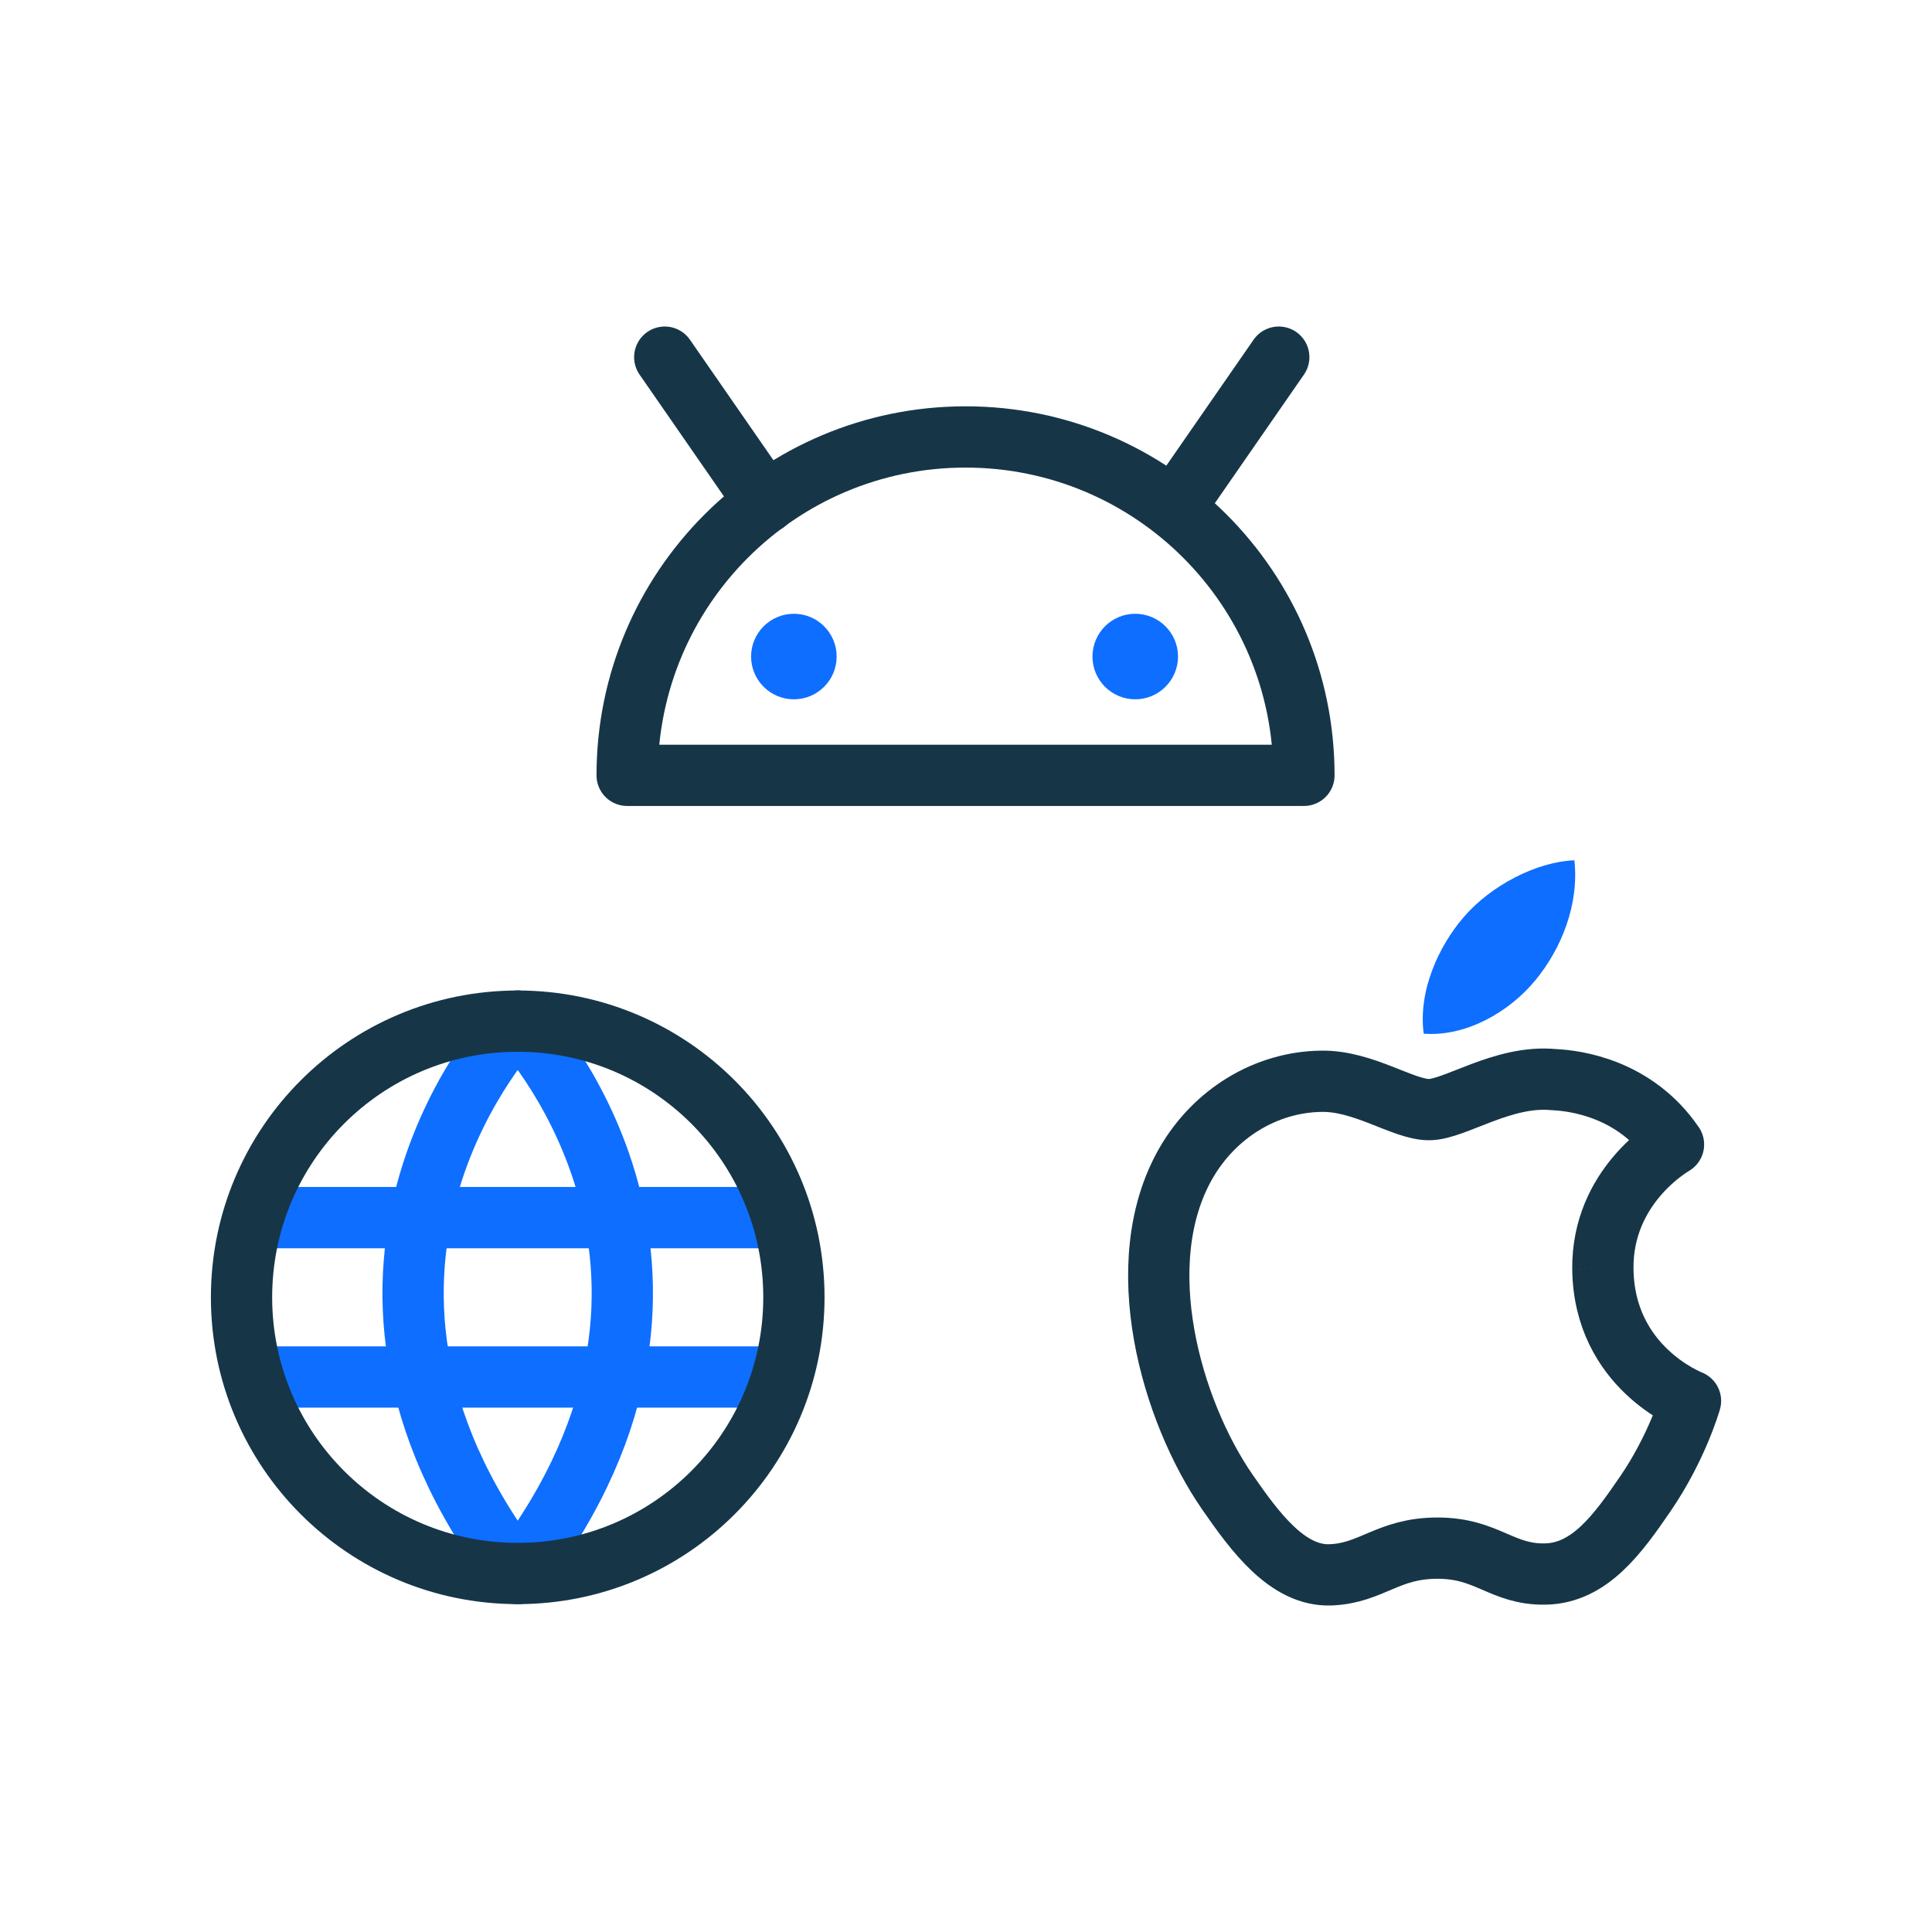
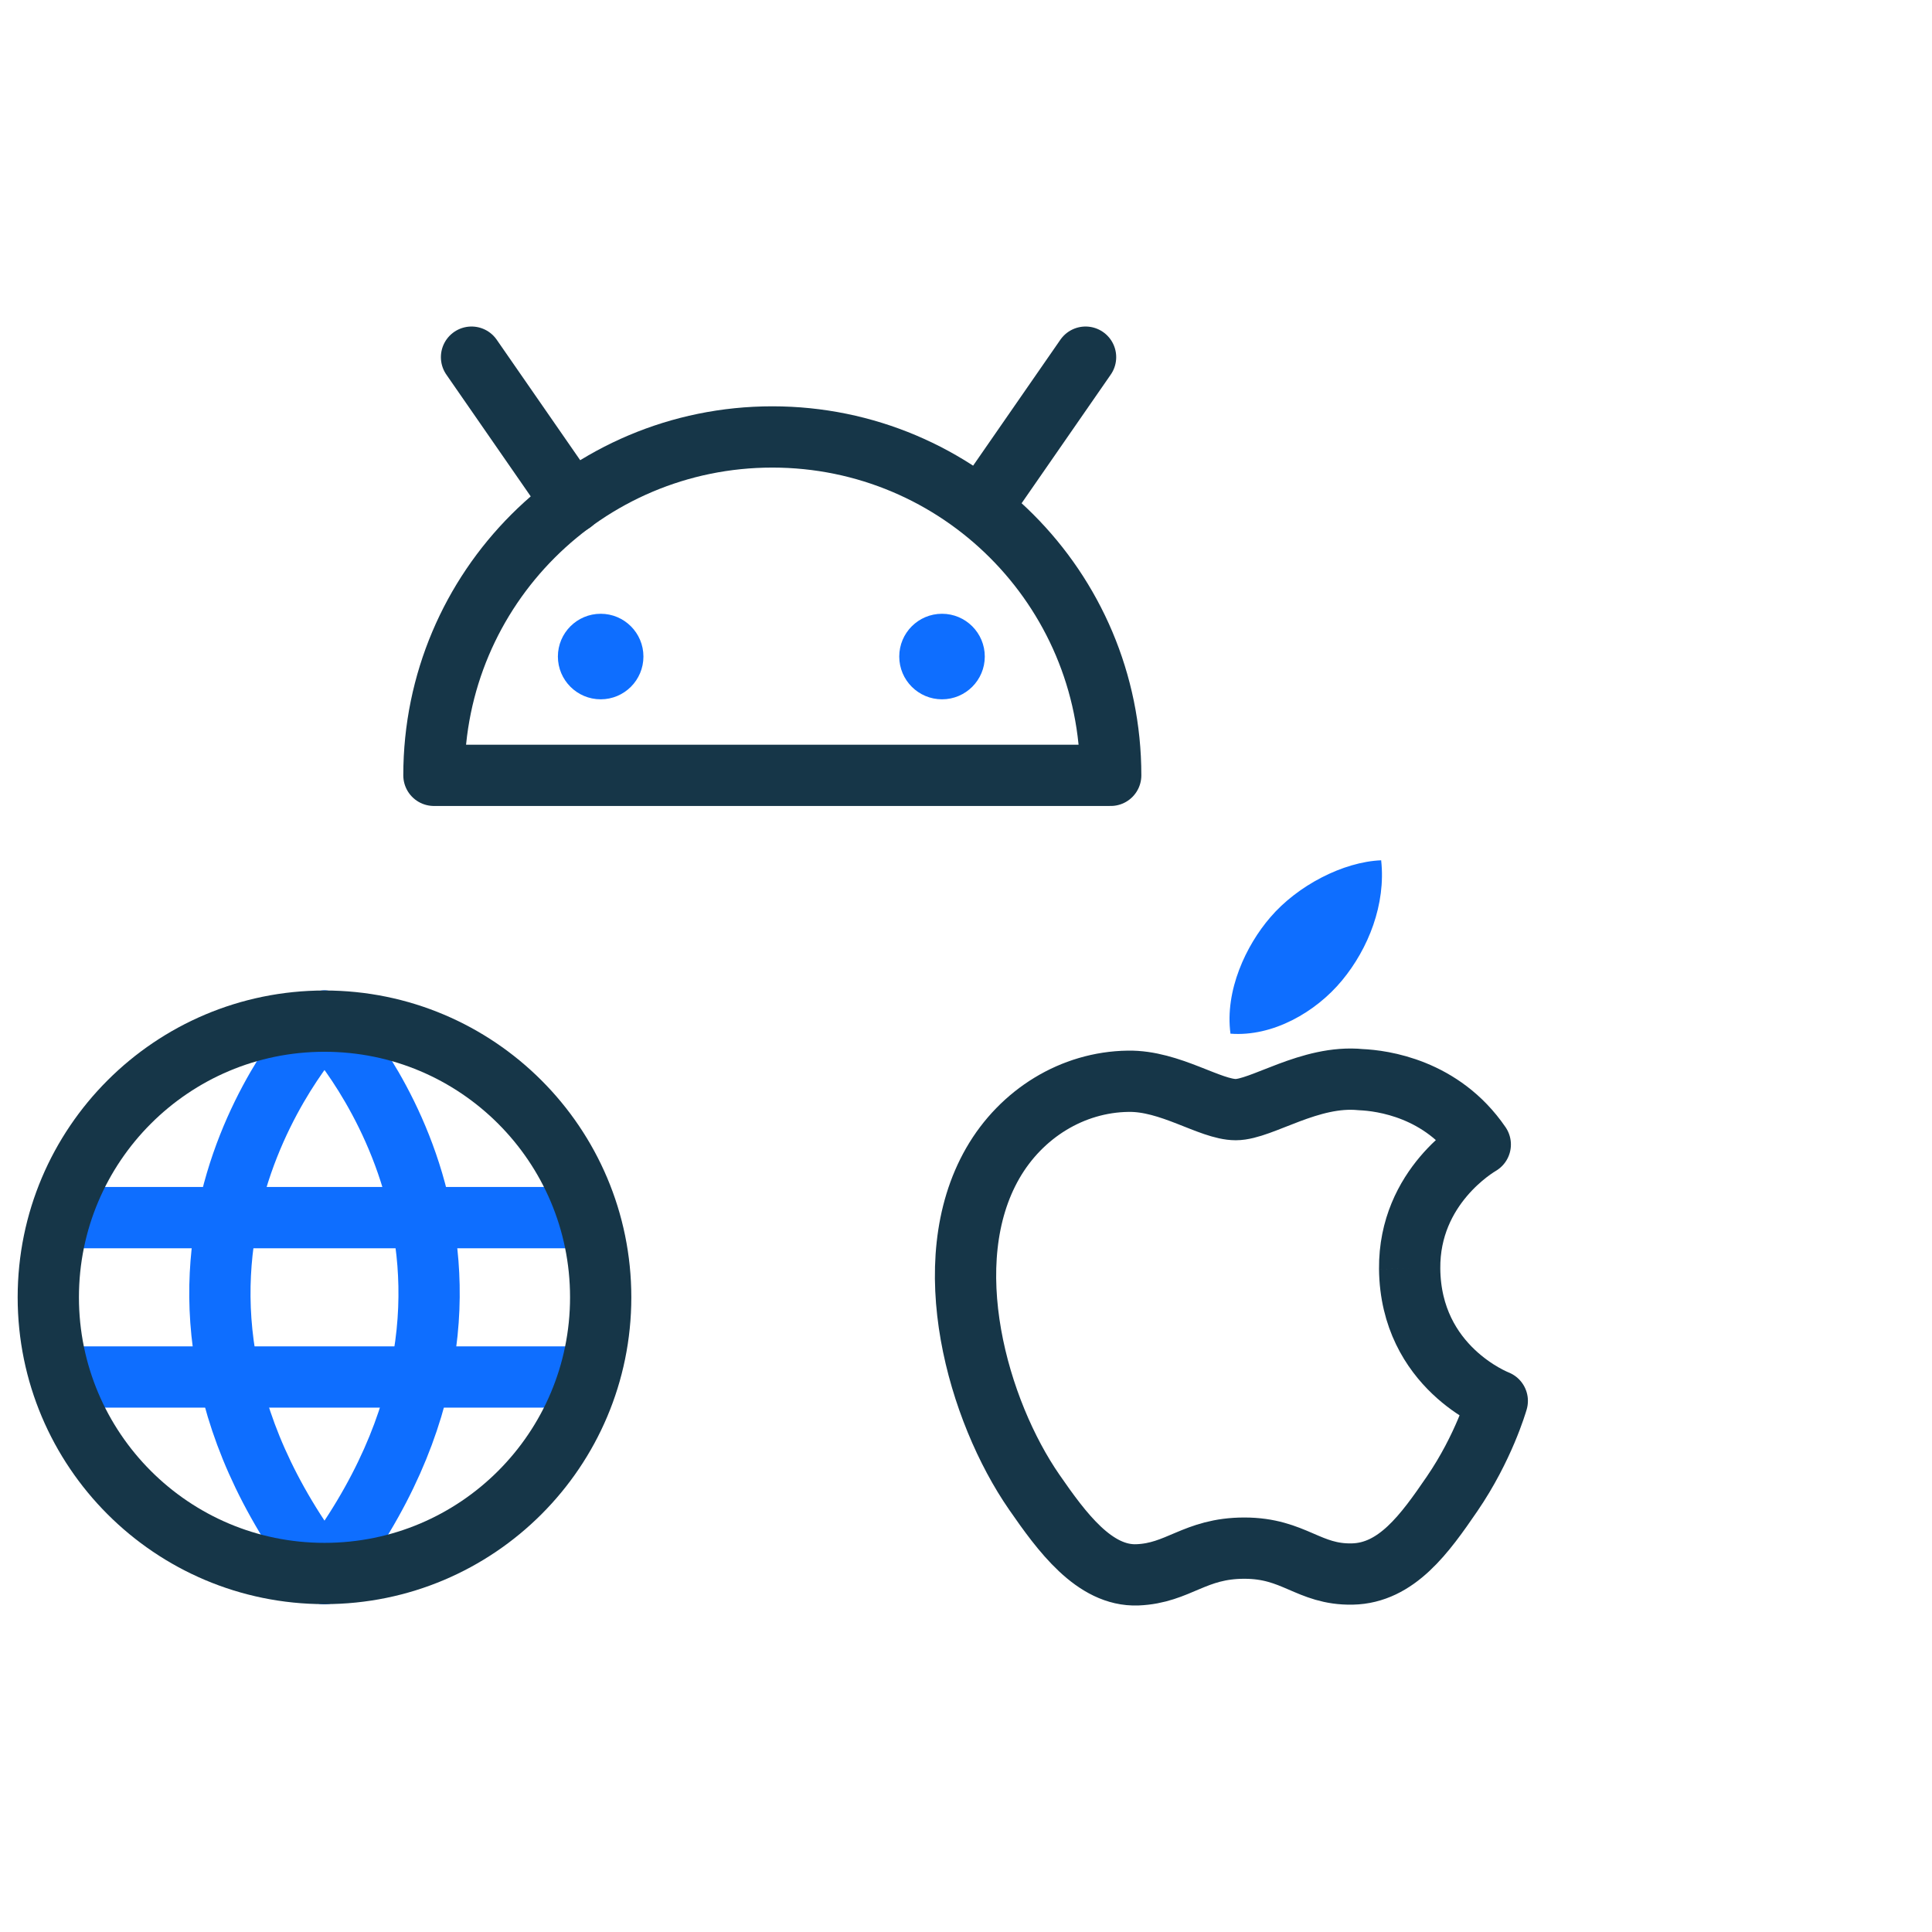
<svg xmlns="http://www.w3.org/2000/svg" width="80" height="80" viewBox="0 0 80 80" fill="none">
-   <path fill-rule="evenodd" clip-rule="evenodd" d="M39.981 18.093C32.243 18.093 25.969 24.367 25.969 32.105H53.993C53.993 24.367 47.721 18.093 39.981 18.093Z" stroke="#163648" stroke-width="2.537" stroke-linecap="round" stroke-linejoin="round" />
-   <path d="M27.526 14.789L31.699 20.812" stroke="#163648" stroke-width="2.537" stroke-linecap="round" stroke-linejoin="round" />
-   <path d="M52.951 14.789L48.778 20.812" stroke="#163648" stroke-width="2.537" stroke-linecap="round" stroke-linejoin="round" />
-   <path fill-rule="evenodd" clip-rule="evenodd" d="M34.644 27.186C34.644 26.208 33.852 25.415 32.874 25.415C31.895 25.415 31.101 26.208 31.101 27.186C31.101 28.163 31.895 28.957 32.874 28.957C33.852 28.957 34.644 28.163 34.644 27.186" fill="#0E6EFF" />
-   <path fill-rule="evenodd" clip-rule="evenodd" d="M48.779 27.186C48.779 26.208 47.985 25.415 47.008 25.415C46.029 25.415 45.237 26.208 45.237 27.186C45.237 28.163 46.029 28.957 47.008 28.957C47.985 28.957 48.779 28.163 48.779 27.186" fill="#0E6EFF" />
-   <path d="M10.683 50.419H32.189" stroke="#0E6EFF" stroke-width="2.537" stroke-linecap="round" stroke-linejoin="round" />
-   <path d="M10.683 57.019H32.189" stroke="#0E6EFF" stroke-width="2.537" stroke-linecap="round" stroke-linejoin="round" />
-   <path d="M21.437 42.282C21.437 42.282 11.69 52.385 21.437 65.156" stroke="#0E6EFF" stroke-width="2.537" stroke-linecap="round" stroke-linejoin="round" />
-   <path d="M21.438 42.282C21.438 42.282 31.183 52.385 21.438 65.156" stroke="#0E6EFF" stroke-width="2.537" stroke-linecap="round" stroke-linejoin="round" />
-   <path fill-rule="evenodd" clip-rule="evenodd" d="M32.874 53.719C32.874 47.402 27.753 42.283 21.438 42.283C15.121 42.283 10.001 47.402 10.001 53.719C10.001 60.034 15.121 65.155 21.438 65.155C27.753 65.155 32.874 60.034 32.874 53.719Z" stroke="#163648" stroke-width="2.537" stroke-linecap="round" stroke-linejoin="round" />
-   <path fill-rule="evenodd" clip-rule="evenodd" d="M63.572 40.596C64.66 39.28 65.392 37.445 65.192 35.623C63.623 35.685 61.728 36.666 60.603 37.983C59.596 39.149 58.714 41.014 58.952 42.802C60.698 42.937 62.484 41.913 63.572 40.596" fill="#0E6EFF" />
-   <path d="M66.371 52.536C66.411 56.63 69.963 57.99 70 58.008C69.972 58.104 69.435 59.948 68.13 61.856C67.002 63.502 65.832 65.142 63.992 65.177C62.179 65.211 61.597 64.105 59.526 64.105C57.456 64.105 56.81 65.142 55.097 65.211C53.316 65.278 51.963 63.429 50.826 61.787C48.503 58.43 46.73 52.3 49.111 48.162C50.296 46.107 52.412 44.805 54.709 44.773C56.454 44.74 58.104 45.947 59.171 45.947C60.24 45.947 62.241 44.495 64.348 44.706C65.231 44.744 67.705 45.064 69.296 47.391C69.167 47.47 66.34 49.115 66.371 52.536" stroke="#163648" stroke-width="2.537" stroke-linejoin="round" />
+   <path fill-rule="evenodd" clip-rule="evenodd" d="M31.98 18.093C24.242 18.093 17.968 24.367 17.968 32.105H45.992C45.992 24.367 39.72 18.093 31.98 18.093Z" stroke="#163648" stroke-width="2.537" stroke-linecap="round" stroke-linejoin="round" />
+   <path d="M19.525 14.789L23.698 20.812" stroke="#163648" stroke-width="2.537" stroke-linecap="round" stroke-linejoin="round" />
+   <path d="M44.951 14.789L40.778 20.812" stroke="#163648" stroke-width="2.537" stroke-linecap="round" stroke-linejoin="round" />
+   <path fill-rule="evenodd" clip-rule="evenodd" d="M26.643 27.186C26.643 26.208 25.851 25.415 24.874 25.415C23.895 25.415 23.101 26.208 23.101 27.186C23.101 28.163 23.895 28.957 24.874 28.957C25.851 28.957 26.643 28.163 26.643 27.186Z" fill="#0E6EFF" />
+   <path fill-rule="evenodd" clip-rule="evenodd" d="M40.778 27.186C40.778 26.208 39.985 25.415 39.007 25.415C38.028 25.415 37.236 26.208 37.236 27.186C37.236 28.163 38.028 28.957 39.007 28.957C39.985 28.957 40.778 28.163 40.778 27.186Z" fill="#0E6EFF" />
+   <path d="M2.682 50.419H24.189" stroke="#0E6EFF" stroke-width="2.537" stroke-linecap="round" stroke-linejoin="round" />
+   <path d="M2.682 57.019H24.189" stroke="#0E6EFF" stroke-width="2.537" stroke-linecap="round" stroke-linejoin="round" />
+   <path d="M13.437 42.282C13.437 42.282 3.69 52.385 13.437 65.156" stroke="#0E6EFF" stroke-width="2.537" stroke-linecap="round" stroke-linejoin="round" />
+   <path d="M13.437 42.282C13.437 42.282 23.182 52.385 13.437 65.156" stroke="#0E6EFF" stroke-width="2.537" stroke-linecap="round" stroke-linejoin="round" />
+   <path fill-rule="evenodd" clip-rule="evenodd" d="M24.873 53.719C24.873 47.402 19.753 42.283 13.438 42.283C7.121 42.283 2 47.402 2 53.719C2 60.034 7.121 65.155 13.438 65.155C19.753 65.155 24.873 60.034 24.873 53.719Z" stroke="#163648" stroke-width="2.537" stroke-linecap="round" stroke-linejoin="round" />
+   <path fill-rule="evenodd" clip-rule="evenodd" d="M55.572 40.596C56.66 39.28 57.392 37.445 57.191 35.623C55.622 35.685 53.728 36.666 52.602 37.983C51.595 39.149 50.713 41.014 50.951 42.802C52.698 42.937 54.484 41.913 55.572 40.596Z" fill="#0E6EFF" />
+   <path d="M58.371 52.536C58.41 56.63 61.962 57.99 61.999 58.008C61.971 58.104 61.434 59.948 60.129 61.856C59.002 63.502 57.832 65.142 55.991 65.177C54.179 65.211 53.597 64.105 51.526 64.105C49.455 64.105 48.809 65.142 47.096 65.211C45.316 65.278 43.962 63.429 42.826 61.787C40.502 58.43 38.729 52.3 41.111 48.162C42.296 46.107 44.411 44.805 46.709 44.773C48.454 44.74 50.103 45.947 51.17 45.947C52.239 45.947 54.241 44.495 56.347 44.706C57.231 44.744 59.704 45.064 61.295 47.391C61.166 47.47 58.339 49.115 58.371 52.536" stroke="#163648" stroke-width="2.537" stroke-linejoin="round" />
</svg>
